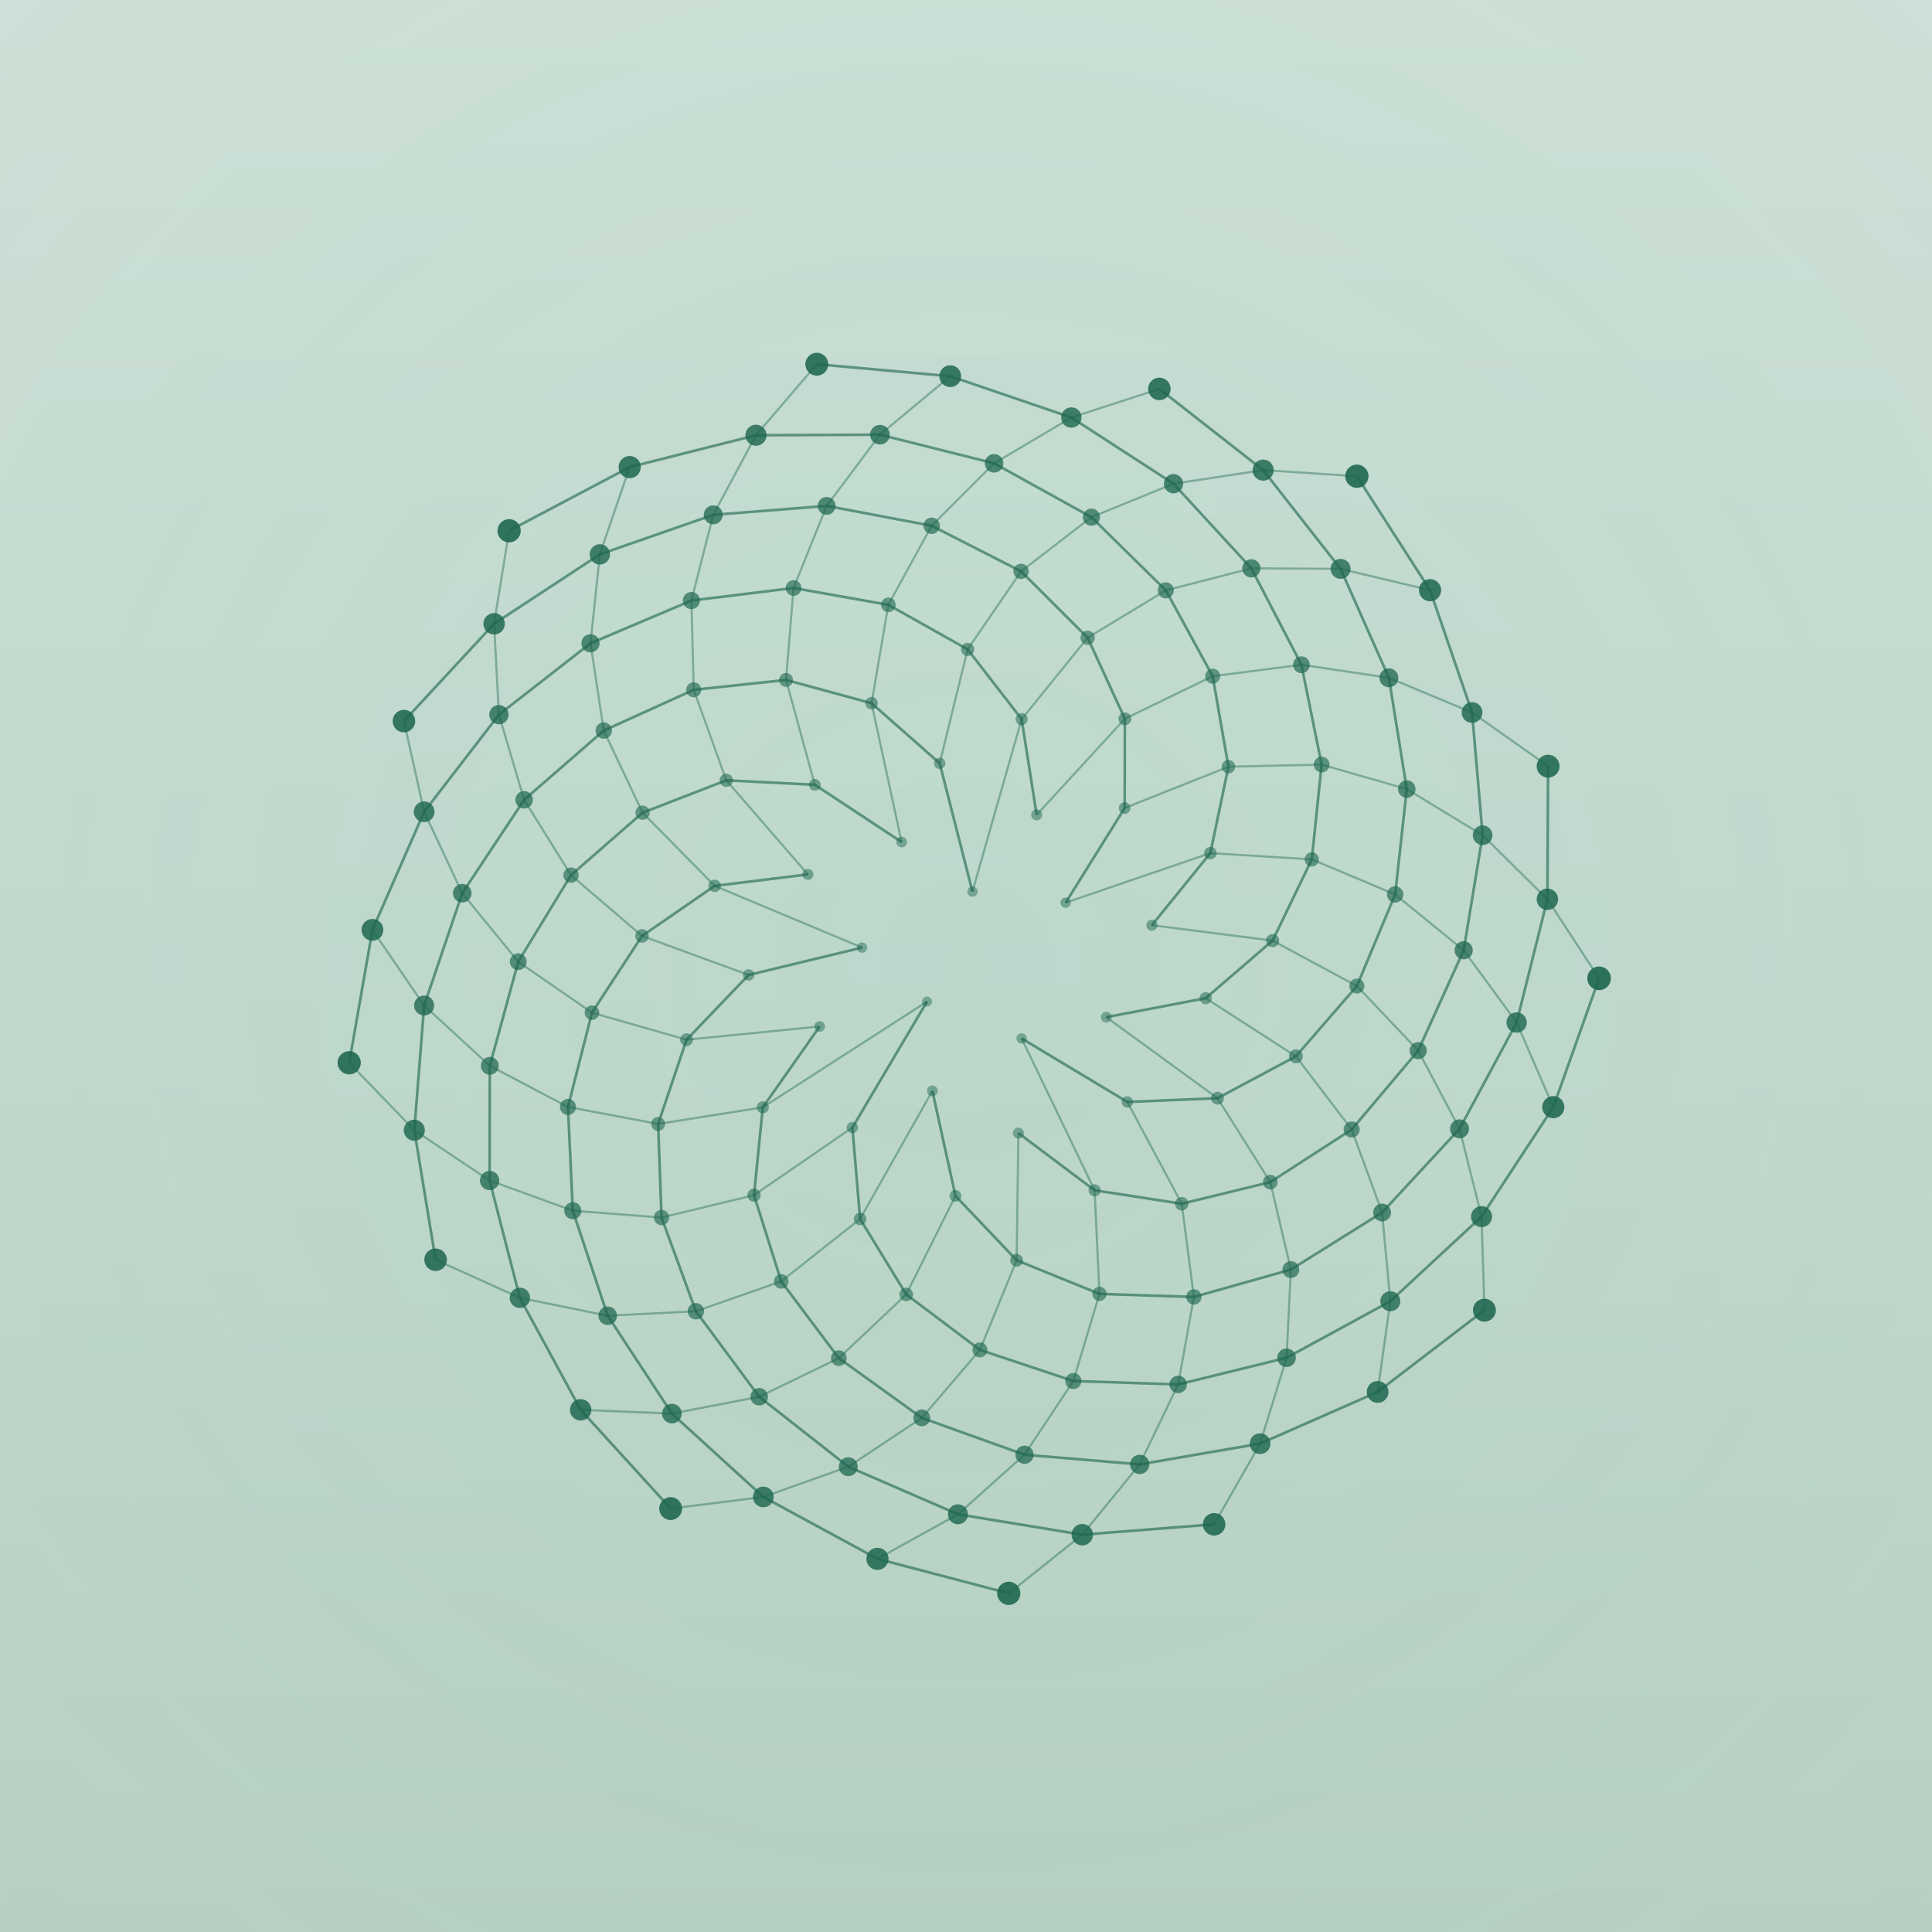
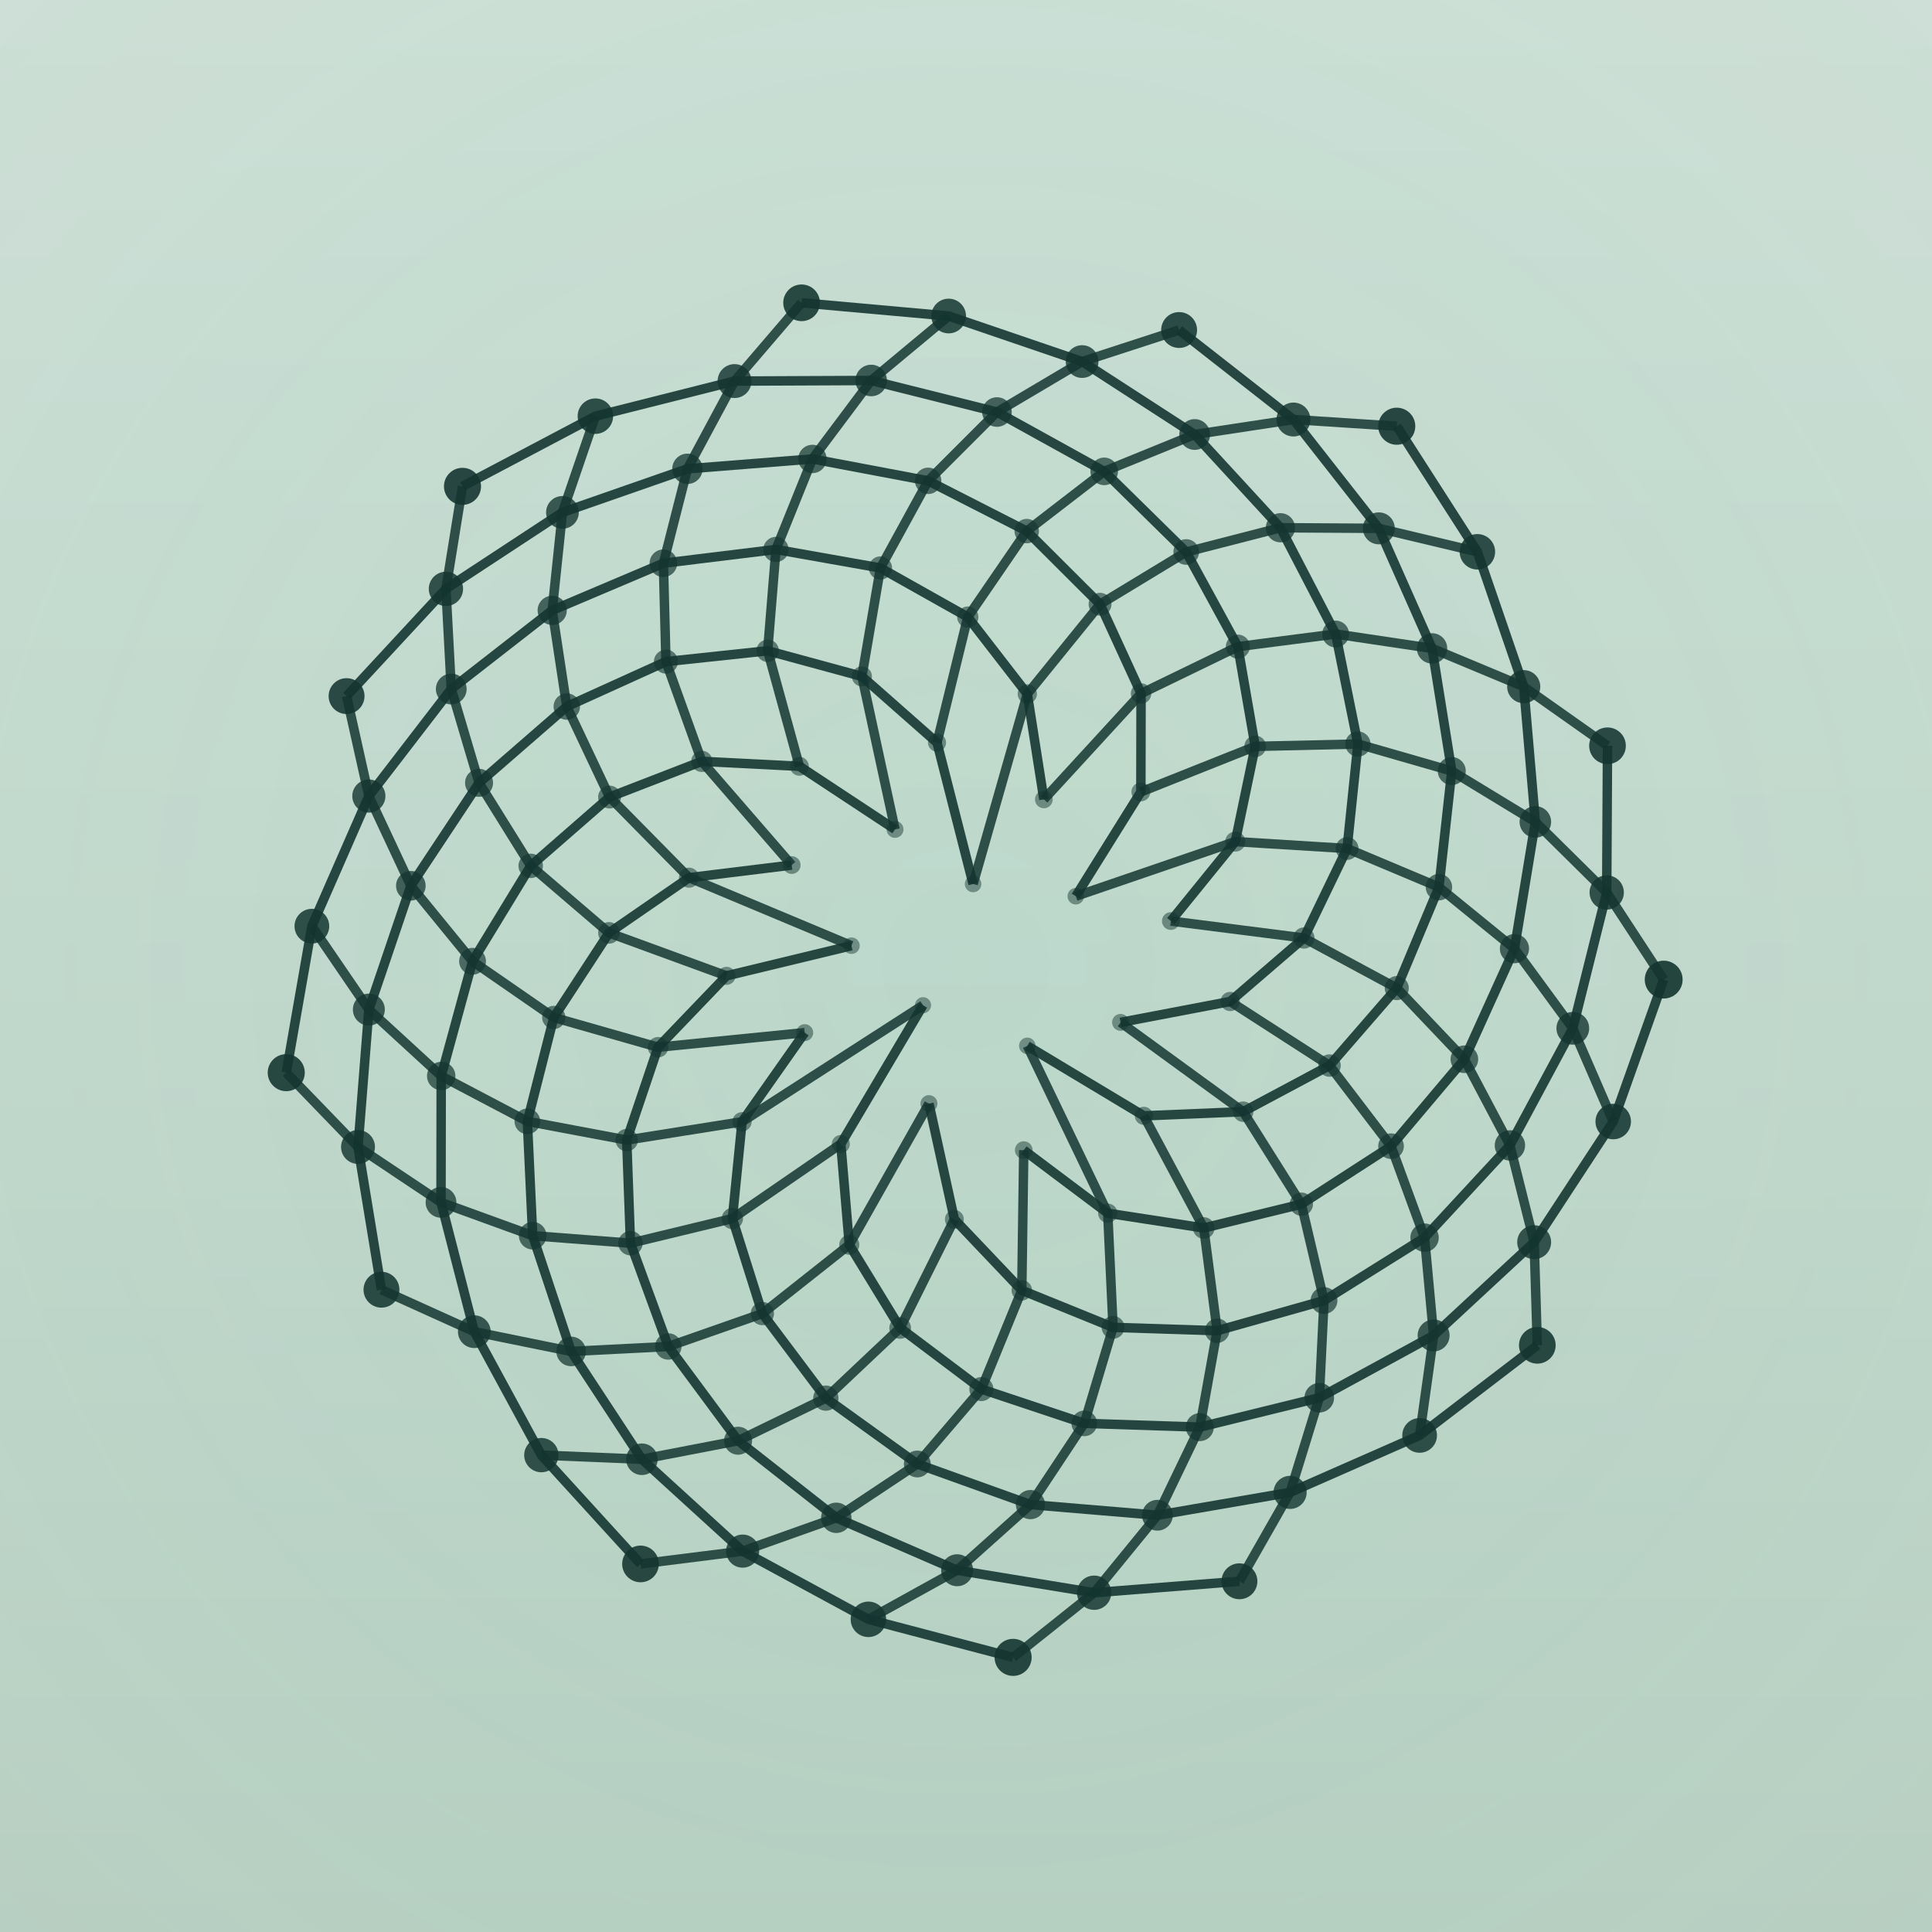
- <svg xmlns="http://www.w3.org/2000/svg" viewBox="260 650 1080 1080" width="100%" height="100%">
+ <svg xmlns="http://www.w3.org/2000/svg" viewBox="310 700 980 980" width="100%" height="100%">
  <defs>
    <linearGradient id="bg-twelve-plants" x1="0%" y1="0%" x2="0%" y2="100%">
      <stop offset="0%" stop-color="#cedfd6" />
      <stop offset="60%" stop-color="#c3d7cc" />
      <stop offset="100%" stop-color="#b8cfc2" />
    </linearGradient>
    <radialGradient id="halo-twelve-plants" cx="50%" cy="50%" r="75%">
      <stop offset="0%" stop-color="#34d399" stop-opacity="0.06" />
      <stop offset="55%" stop-color="#34d399" stop-opacity="0.03" />
      <stop offset="100%" stop-color="#34d399" stop-opacity="0.00" />
    </radialGradient>
  </defs>
-   <rect x="260" y="650" width="1080" height="1080" fill="url(#bg-twelve-plants)" />
-   <rect x="260" y="650" width="1080" height="1080" fill="url(#halo-twelve-plants)" />
+   <rect x="310" y="700" width="980" height="980" fill="url(#bg-twelve-plants)" />
+   <rect x="310" y="700" width="980" height="980" fill="url(#halo-twelve-plants)" />
  <g class="emblem-phyllotaxis" transform="translate(0, -210)">
-     <circle cx="778.2" cy="1419.9" r="2.8" fill="#1d664f" opacity="0.45" />
-     <circle cx="803.6" cy="1358.4" r="2.9" fill="#1d664f" opacity="0.46" />
-     <circle cx="831.1" cy="1440.5" r="2.9" fill="#1d664f" opacity="0.46" />
-     <circle cx="741.9" cy="1389.7" r="2.9" fill="#1d664f" opacity="0.46" />
-     <circle cx="855.7" cy="1364.6" r="2.9" fill="#1d664f" opacity="0.47" />
-     <circle cx="781.2" cy="1469.8" r="3.0" fill="#1d664f" opacity="0.47" />
-     <circle cx="764.0" cy="1330.7" r="3.0" fill="#1d664f" opacity="0.47" />
-     <circle cx="878.4" cy="1428.6" r="3.0" fill="#1d664f" opacity="0.47" />
-     <circle cx="718.2" cy="1433.8" r="3.0" fill="#1d664f" opacity="0.48" />
-     <circle cx="839.5" cy="1315.5" r="3.1" fill="#1d664f" opacity="0.48" />
-     <circle cx="829.3" cy="1493.4" r="3.1" fill="#1d664f" opacity="0.48" />
-     <circle cx="711.6" cy="1348.8" r="3.1" fill="#1d664f" opacity="0.49" />
-     <circle cx="903.9" cy="1377.2" r="3.1" fill="#1d664f" opacity="0.49" />
-     <circle cx="736.5" cy="1490.3" r="3.2" fill="#1d664f" opacity="0.49" />
-     <circle cx="785.3" cy="1286.7" r="3.2" fill="#1d664f" opacity="0.50" />
-     <circle cx="890.2" cy="1476.0" r="3.2" fill="#1d664f" opacity="0.50" />
-     <circle cx="678.5" cy="1405.0" r="3.2" fill="#1d664f" opacity="0.50" />
-     <circle cx="888.7" cy="1311.7" r="3.3" fill="#1d664f" opacity="0.51" />
-     <circle cx="794.1" cy="1528.5" r="3.3" fill="#1d664f" opacity="0.51" />
-     <circle cx="715.5" cy="1298.7" r="3.3" fill="#1d664f" opacity="0.51" />
-     <circle cx="934.0" cy="1418.0" r="3.4" fill="#1d664f" opacity="0.52" />
-     <circle cx="686.4" cy="1479.0" r="3.4" fill="#1d664f" opacity="0.52" />
-     <circle cx="831.1" cy="1262.0" r="3.4" fill="#1d664f" opacity="0.52" />
-     <circle cx="871.9" cy="1525.4" r="3.4" fill="#1d664f" opacity="0.52" />
-     <circle cx="659.5" cy="1355.2" r="3.5" fill="#1d664f" opacity="0.53" />
-     <circle cx="936.6" cy="1336.9" r="3.5" fill="#1d664f" opacity="0.53" />
-     <circle cx="740.8" cy="1541.4" r="3.5" fill="#1d664f" opacity="0.53" />
-     <circle cx="747.2" cy="1253.1" r="3.5" fill="#1d664f" opacity="0.54" />
-     <circle cx="940.6" cy="1473.9" r="3.6" fill="#1d664f" opacity="0.54" />
-     <circle cx="643.8" cy="1441.2" r="3.6" fill="#1d664f" opacity="0.54" />
-     <circle cx="888.8" cy="1261.8" r="3.6" fill="#1d664f" opacity="0.55" />
-     <circle cx="828.3" cy="1564.5" r="3.6" fill="#1d664f" opacity="0.55" />
-     <circle cx="666.0" cy="1296.2" r="3.7" fill="#1d664f" opacity="0.55" />
-     <circle cx="971.4" cy="1385.8" r="3.7" fill="#1d664f" opacity="0.56" />
-     <circle cx="681.5" cy="1528.1" r="3.7" fill="#1d664f" opacity="0.56" />
-     <circle cx="800.9" cy="1223.0" r="3.7" fill="#1d664f" opacity="0.56" />
-     <circle cx="920.6" cy="1532.9" r="3.8" fill="#1d664f" opacity="0.56" />
-     <circle cx="618.9" cy="1383.2" r="3.8" fill="#1d664f" opacity="0.57" />
-     <circle cx="946.7" cy="1288.6" r="3.8" fill="#1d664f" opacity="0.57" />
-     <circle cx="766.6" cy="1583.6" r="3.8" fill="#1d664f" opacity="0.57" />
-     <circle cx="699.4" cy="1240.1" r="3.9" fill="#1d664f" opacity="0.58" />
-     <circle cx="984.4" cy="1450.5" r="3.9" fill="#1d664f" opacity="0.58" />
-     <circle cx="627.9" cy="1488.3" r="3.9" fill="#1d664f" opacity="0.58" />
-     <circle cx="868.0" cy="1216.5" r="4.0" fill="#1d664f" opacity="0.59" />
-     <circle cx="874.6" cy="1583.3" r="4.0" fill="#1d664f" opacity="0.59" />
-     <circle cx="619.2" cy="1314.3" r="4.0" fill="#1d664f" opacity="0.59" />
-     <circle cx="993.3" cy="1340.4" r="4.0" fill="#1d664f" opacity="0.60" />
-     <circle cx="696.7" cy="1576.3" r="4.1" fill="#1d664f" opacity="0.60" />
-     <circle cx="756.6" cy="1198.1" r="4.1" fill="#1d664f" opacity="0.60" />
-     <circle cx="970.1" cy="1520.8" r="4.1" fill="#1d664f" opacity="0.61" />
-     <circle cx="590.9" cy="1426.1" r="4.1" fill="#1d664f" opacity="0.61" />
-     <circle cx="937.9" cy="1238.0" r="4.2" fill="#1d664f" opacity="0.61" />
-     <circle cx="807.8" cy="1614.6" r="4.2" fill="#1d664f" opacity="0.61" />
-     <circle cx="647.8" cy="1245.6" r="4.2" fill="#1d664f" opacity="0.62" />
-     <circle cx="1018.5" cy="1411.2" r="4.2" fill="#1d664f" opacity="0.62" />
-     <circle cx="629.8" cy="1540.6" r="4.3" fill="#1d664f" opacity="0.62" />
-     <circle cx="830.8" cy="1179.4" r="4.3" fill="#1d664f" opacity="0.63" />
-     <circle cx="927.4" cy="1585.0" r="4.3" fill="#1d664f" opacity="0.63" />
-     <circle cx="579.2" cy="1349.2" r="4.3" fill="#1d664f" opacity="0.63" />
-     <circle cx="998.8" cy="1287.4" r="4.4" fill="#1d664f" opacity="0.64" />
-     <circle cx="728.9" cy="1619.2" r="4.4" fill="#1d664f" opacity="0.64" />
-     <circle cx="703.6" cy="1188.7" r="4.4" fill="#1d664f" opacity="0.64" />
-     <circle cx="1015.6" cy="1491.4" r="4.5" fill="#1d664f" opacity="0.65" />
-     <circle cx="577.5" cy="1478.8" r="4.5" fill="#1d664f" opacity="0.65" />
-     <circle cx="911.7" cy="1190.0" r="4.5" fill="#1d664f" opacity="0.65" />
-     <circle cx="860.0" cy="1632.0" r="4.5" fill="#1d664f" opacity="0.65" />
-     <circle cx="597.5" cy="1268.4" r="4.6" fill="#1d664f" opacity="0.66" />
-     <circle cx="1039.9" cy="1360.0" r="4.6" fill="#1d664f" opacity="0.66" />
-     <circle cx="649.0" cy="1593.0" r="4.6" fill="#1d664f" opacity="0.66" />
-     <circle cx="780.8" cy="1153.9" r="4.6" fill="#1d664f" opacity="0.67" />
-     <circle cx="981.6" cy="1569.7" r="4.7" fill="#1d664f" opacity="0.67" />
-     <circle cx="549.7" cy="1397.6" r="4.7" fill="#1d664f" opacity="0.67" />
-     <circle cx="987.5" cy="1231.6" r="4.7" fill="#1d664f" opacity="0.68" />
-     <circle cx="775.3" cy="1652.6" r="4.7" fill="#1d664f" opacity="0.68" />
-     <circle cx="646.5" cy="1195.7" r="4.8" fill="#1d664f" opacity="0.68" />
-     <circle cx="1052.8" cy="1447.3" r="4.8" fill="#1d664f" opacity="0.69" />
-     <circle cx="580.2" cy="1536.8" r="4.8" fill="#1d664f" opacity="0.69" />
-     <circle cx="870.1" cy="1149.1" r="4.8" fill="#1d664f" opacity="0.69" />
-     <circle cx="918.6" cy="1633.9" r="4.9" fill="#1d664f" opacity="0.70" />
-     <circle cx="553.0" cy="1307.1" r="4.9" fill="#1d664f" opacity="0.70" />
-     <circle cx="1046.4" cy="1301.1" r="4.9" fill="#1d664f" opacity="0.70" />
-     <circle cx="684.4" cy="1640.8" r="4.9" fill="#1d664f" opacity="0.70" />
-     <circle cx="722.1" cy="1142.8" r="5.0" fill="#1d664f" opacity="0.71" />
-     <circle cx="1032.6" cy="1537.8" r="5.0" fill="#1d664f" opacity="0.71" />
-     <circle cx="533.8" cy="1455.8" r="5.0" fill="#1d664f" opacity="0.71" />
-     <circle cx="959.5" cy="1177.7" r="5.1" fill="#1d664f" opacity="0.72" />
-     <circle cx="832.7" cy="1673.2" r="5.1" fill="#1d664f" opacity="0.72" />
-     <circle cx="590.1" cy="1219.6" r="5.1" fill="#1d664f" opacity="0.72" />
-     <circle cx="1078.2" cy="1391.2" r="5.1" fill="#1d664f" opacity="0.73" />
-     <circle cx="599.7" cy="1595.5" r="5.2" fill="#1d664f" opacity="0.73" />
-     <circle cx="815.7" cy="1119.0" r="5.2" fill="#1d664f" opacity="0.73" />
-     <circle cx="979.2" cy="1619.0" r="5.2" fill="#1d664f" opacity="0.74" />
-     <circle cx="518.4" cy="1359.3" r="5.2" fill="#1d664f" opacity="0.74" />
-     <circle cx="1036.4" cy="1238.9" r="5.3" fill="#1d664f" opacity="0.74" />
-     <circle cx="734.2" cy="1679.9" r="5.3" fill="#1d664f" opacity="0.74" />
-     <circle cx="658.7" cy="1147.8" r="5.3" fill="#1d664f" opacity="0.75" />
-     <circle cx="1075.9" cy="1491.0" r="5.3" fill="#1d664f" opacity="0.75" />
-     <circle cx="533.7" cy="1519.9" r="5.4" fill="#1d664f" opacity="0.75" />
-     <circle cx="916.0" cy="1130.4" r="5.4" fill="#1d664f" opacity="0.76" />
-     <circle cx="897.1" cy="1678.6" r="5.4" fill="#1d664f" opacity="0.76" />
-     <circle cx="538.9" cy="1259.5" r="5.4" fill="#1d664f" opacity="0.76" />
-     <circle cx="1088.8" cy="1326.9" r="5.5" fill="#1d664f" opacity="0.77" />
-     <circle cx="635.6" cy="1650.2" r="5.5" fill="#1d664f" opacity="0.77" />
-     <circle cx="751.9" cy="1103.0" r="5.5" fill="#1d664f" opacity="0.77" />
-     <circle cx="1037.2" cy="1587.4" r="5.6" fill="#1d664f" opacity="0.78" />
-     <circle cx="497.1" cy="1422.1" r="5.6" fill="#1d664f" opacity="0.78" />
-     <circle cx="1009.4" cy="1178.0" r="5.6" fill="#1d664f" opacity="0.78" />
-     <circle cx="795.5" cy="1706.5" r="5.6" fill="#1d664f" opacity="0.79" />
-     <circle cx="595.3" cy="1169.9" r="5.7" fill="#1d664f" opacity="0.79" />
-     <circle cx="1107.8" cy="1431.6" r="5.7" fill="#1d664f" opacity="0.79" />
-     <circle cx="550.6" cy="1585.5" r="5.7" fill="#1d664f" opacity="0.79" />
-     <circle cx="858.9" cy="1093.4" r="5.7" fill="#1d664f" opacity="0.80" />
-     <circle cx="964.4" cy="1667.0" r="5.8" fill="#1d664f" opacity="0.80" />
-     <circle cx="497.1" cy="1313.8" r="5.8" fill="#1d664f" opacity="0.80" />
-     <circle cx="1082.9" cy="1258.3" r="5.8" fill="#1d664f" opacity="0.81" />
-     <circle cx="686.7" cy="1696.8" r="5.8" fill="#1d664f" opacity="0.81" />
-     <circle cx="682.6" cy="1103.3" r="5.9" fill="#1d664f" opacity="0.81" />
-     <circle cx="1088.2" cy="1540.1" r="5.9" fill="#1d664f" opacity="0.82" />
-     <circle cx="491.6" cy="1491.8" r="5.9" fill="#1d664f" opacity="0.82" />
-     <circle cx="966.1" cy="1122.8" r="5.9" fill="#1d664f" opacity="0.82" />
-     <circle cx="865.0" cy="1717.9" r="6.0" fill="#1d664f" opacity="0.83" />
-     <circle cx="536.2" cy="1208.7" r="6.0" fill="#1d664f" opacity="0.83" />
-     <circle cx="1125.0" cy="1362.7" r="6.0" fill="#1d664f" opacity="0.83" />
-     <circle cx="584.6" cy="1648.1" r="6.0" fill="#1d664f" opacity="0.83" />
-     <circle cx="791.2" cy="1070.3" r="6.1" fill="#1d664f" opacity="0.84" />
-     <circle cx="1030.1" cy="1638.1" r="6.1" fill="#1d664f" opacity="0.84" />
-     <circle cx="468.2" cy="1379.8" r="6.1" fill="#1d664f" opacity="0.84" />
-     <circle cx="1059.4" cy="1189.9" r="6.2" fill="#1d664f" opacity="0.85" />
-     <circle cx="750.5" cy="1731.4" r="6.2" fill="#1d664f" opacity="0.85" />
-     <circle cx="612.0" cy="1121.1" r="6.2" fill="#1d664f" opacity="0.85" />
-     <circle cx="1128.3" cy="1478.9" r="6.2" fill="#1d664f" opacity="0.86" />
-     <circle cx="503.5" cy="1564.2" r="6.3" fill="#1d664f" opacity="0.86" />
-     <circle cx="908.1" cy="1077.4" r="6.3" fill="#1d664f" opacity="0.86" />
-     <circle cx="938.7" cy="1712.1" r="6.3" fill="#1d664f" opacity="0.87" />
-     <circle cx="485.8" cy="1263.1" r="6.3" fill="#1d664f" opacity="0.87" />
-     <circle cx="1125.4" cy="1288.3" r="6.4" fill="#1d664f" opacity="0.87" />
-     <circle cx="634.9" cy="1703.3" r="6.4" fill="#1d664f" opacity="0.88" />
-     <circle cx="716.6" cy="1063.6" r="6.4" fill="#1d664f" opacity="0.88" />
-     <circle cx="1089.8" cy="1592.4" r="6.4" fill="#1d664f" opacity="0.88" />
-     <circle cx="455.2" cy="1454.1" r="6.5" fill="#1d664f" opacity="0.88" />
-     <circle cx="1018.5" cy="1126.2" r="6.5" fill="#1d664f" opacity="0.89" />
-     <circle cx="823.9" cy="1750.7" r="6.5" fill="#1d664f" opacity="0.89" />
-     <circle cx="544.6" cy="1156.7" r="6.5" fill="#1d664f" opacity="0.89" />
-     <circle cx="1153.9" cy="1406.9" r="6.6" fill="#1d664f" opacity="0.90" />
-     <polyline points="778.2,1419.9 736.5,1490.3 740.8,1541.4 766.6,1583.6 807.8,1614.6 860.0,1632.0 918.6,1633.9 979.2,1619.0 1037.2,1587.4 1088.2,1540.1 1128.3,1478.9 1153.9,1406.9" stroke="#1d664f" stroke-width="1.5" fill="none" opacity="0.62" />
-     <polyline points="803.6,1358.4 785.3,1286.7 747.2,1253.1 699.4,1240.1 647.8,1245.6 597.5,1268.4 553.0,1307.1 518.4,1359.3 497.1,1422.1 491.6,1491.8 503.5,1564.2" stroke="#1d664f" stroke-width="1.5" fill="none" opacity="0.62" />
-     <polyline points="831.1,1440.5 890.2,1476.0 940.6,1473.9 984.4,1450.5 1018.5,1411.2 1039.9,1360.0 1046.4,1301.1 1036.4,1238.9 1009.4,1178.0 966.1,1122.8 908.1,1077.4" stroke="#1d664f" stroke-width="1.5" fill="none" opacity="0.62" />
-     <polyline points="741.9,1389.7 678.5,1405.0 643.8,1441.2 627.9,1488.3 629.8,1540.6 649.0,1593.0 684.4,1640.8 734.2,1679.9 795.5,1706.5 865.0,1717.9 938.7,1712.1" stroke="#1d664f" stroke-width="1.5" fill="none" opacity="0.62" />
-     <polyline points="855.7,1364.6 888.7,1311.7 888.8,1261.8 868.0,1216.5 830.8,1179.4 780.8,1153.9 722.1,1142.8 658.7,1147.8 595.3,1169.9 536.2,1208.7 485.8,1263.1" stroke="#1d664f" stroke-width="1.5" fill="none" opacity="0.62" />
-     <polyline points="781.2,1469.8 794.1,1528.5 828.3,1564.5 874.6,1583.3 927.4,1585.0 981.6,1569.7 1032.6,1537.8 1075.9,1491.0 1107.8,1431.6 1125.0,1362.7 1125.4,1288.3" stroke="#1d664f" stroke-width="1.5" fill="none" opacity="0.62" />
-     <polyline points="764.0,1330.7 715.5,1298.7 666.0,1296.2 619.2,1314.3 579.2,1349.2 549.7,1397.6 533.8,1455.8 533.7,1519.9 550.6,1585.5 584.6,1648.1 634.9,1703.3" stroke="#1d664f" stroke-width="1.5" fill="none" opacity="0.62" />
-     <polyline points="878.4,1428.6 934.0,1418.0 971.4,1385.8 993.3,1340.4 998.8,1287.4 987.5,1231.6 959.5,1177.7 916.0,1130.4 858.9,1093.4 791.2,1070.3 716.6,1063.6" stroke="#1d664f" stroke-width="1.5" fill="none" opacity="0.62" />
-     <polyline points="718.2,1433.8 686.4,1479.0 681.5,1528.1 696.7,1576.3 728.9,1619.2 775.3,1652.6 832.7,1673.2 897.1,1678.6 964.4,1667.0 1030.1,1638.1 1089.8,1592.4" stroke="#1d664f" stroke-width="1.5" fill="none" opacity="0.62" />
-     <polyline points="839.5,1315.5 831.1,1262.0 800.9,1223.0 756.6,1198.1 703.6,1188.7 646.5,1195.7 590.1,1219.6 538.9,1259.5 497.1,1313.8 468.2,1379.8 455.2,1454.1" stroke="#1d664f" stroke-width="1.5" fill="none" opacity="0.62" />
-     <polyline points="829.3,1493.4 871.9,1525.4 920.6,1532.9 970.1,1520.8 1015.6,1491.4 1052.8,1447.3 1078.2,1391.2 1088.8,1326.9 1082.9,1258.3 1059.4,1189.9 1018.5,1126.2" stroke="#1d664f" stroke-width="1.5" fill="none" opacity="0.62" />
-     <polyline points="711.6,1348.8 659.5,1355.2 618.9,1383.2 590.9,1426.1 577.5,1478.8 580.2,1536.8 599.7,1595.5 635.6,1650.2 686.7,1696.8 750.5,1731.4 823.9,1750.7" stroke="#1d664f" stroke-width="1.5" fill="none" opacity="0.62" />
-     <polyline points="903.9,1377.2 936.6,1336.9 946.7,1288.6 937.9,1238.0 911.7,1190.0 870.1,1149.1 815.7,1119.0 751.9,1103.0 682.6,1103.3 612.0,1121.1 544.6,1156.7" stroke="#1d664f" stroke-width="1.5" fill="none" opacity="0.62" />
-     <polyline points="778.2,1419.9 686.4,1479.0 627.9,1488.3 577.5,1478.8 533.8,1455.8 497.1,1422.1 468.2,1379.8" stroke="#1d664f" stroke-width="1.2" fill="none" opacity="0.42" />
-     <polyline points="803.6,1358.4 831.1,1262.0 868.0,1216.5 911.7,1190.0 959.5,1177.7 1009.4,1178.0 1059.4,1189.9" stroke="#1d664f" stroke-width="1.2" fill="none" opacity="0.42" />
-     <polyline points="831.1,1440.5 871.9,1525.4 874.6,1583.3 860.0,1632.0 832.7,1673.2 795.5,1706.5 750.5,1731.4" stroke="#1d664f" stroke-width="1.2" fill="none" opacity="0.42" />
-     <polyline points="741.9,1389.7 659.5,1355.2 619.2,1314.3 597.5,1268.4 590.1,1219.6 595.3,1169.9 612.0,1121.1" stroke="#1d664f" stroke-width="1.2" fill="none" opacity="0.42" />
-     <polyline points="855.7,1364.6 936.6,1336.9 993.3,1340.4 1039.9,1360.0 1078.2,1391.2 1107.8,1431.6 1128.3,1478.9" stroke="#1d664f" stroke-width="1.2" fill="none" opacity="0.42" />
-     <polyline points="781.2,1469.8 740.8,1541.4 696.7,1576.3 649.0,1593.0 599.7,1595.5 550.6,1585.5 503.5,1564.2" stroke="#1d664f" stroke-width="1.2" fill="none" opacity="0.42" />
-     <polyline points="764.0,1330.7 747.2,1253.1 756.6,1198.1 780.8,1153.9 815.7,1119.0 858.9,1093.4 908.1,1077.4" stroke="#1d664f" stroke-width="1.2" fill="none" opacity="0.42" />
-     <polyline points="878.4,1428.6 940.6,1473.9 970.1,1520.8 981.6,1569.7 979.2,1619.0 964.4,1667.0 938.7,1712.1" stroke="#1d664f" stroke-width="1.2" fill="none" opacity="0.42" />
-     <polyline points="718.2,1433.8 643.8,1441.2 590.9,1426.1 549.7,1397.6 518.4,1359.3 497.1,1313.8 485.8,1263.1" stroke="#1d664f" stroke-width="1.2" fill="none" opacity="0.42" />
-     <polyline points="839.5,1315.5 888.8,1261.8 937.9,1238.0 987.5,1231.6 1036.4,1238.9 1082.9,1258.3 1125.4,1288.3" stroke="#1d664f" stroke-width="1.2" fill="none" opacity="0.42" />
-     <polyline points="829.3,1493.4 828.3,1564.5 807.8,1614.6 775.3,1652.6 734.2,1679.9 686.7,1696.8 634.9,1703.3" stroke="#1d664f" stroke-width="1.2" fill="none" opacity="0.42" />
-     <polyline points="711.6,1348.8 666.0,1296.2 647.8,1245.6 646.5,1195.7 658.7,1147.8 682.6,1103.3 716.6,1063.6" stroke="#1d664f" stroke-width="1.2" fill="none" opacity="0.42" />
-     <polyline points="903.9,1377.2 971.4,1385.8 1018.5,1411.2 1052.8,1447.3 1075.9,1491.0 1088.2,1540.1 1089.8,1592.4" stroke="#1d664f" stroke-width="1.2" fill="none" opacity="0.42" />
-     <polyline points="736.5,1490.3 681.5,1528.1 629.8,1540.6 580.2,1536.8 533.7,1519.9 491.6,1491.8 455.2,1454.1" stroke="#1d664f" stroke-width="1.2" fill="none" opacity="0.42" />
-     <polyline points="785.3,1286.7 800.9,1223.0 830.8,1179.4 870.1,1149.1 916.0,1130.4 966.1,1122.8 1018.5,1126.2" stroke="#1d664f" stroke-width="1.2" fill="none" opacity="0.42" />
-     <polyline points="890.2,1476.0 920.6,1532.9 927.4,1585.0 918.6,1633.9 897.1,1678.6 865.0,1717.9 823.9,1750.7" stroke="#1d664f" stroke-width="1.2" fill="none" opacity="0.42" />
-     <polyline points="678.5,1405.0 618.9,1383.2 579.2,1349.2 553.0,1307.1 538.9,1259.5 536.2,1208.7 544.6,1156.7" stroke="#1d664f" stroke-width="1.2" fill="none" opacity="0.42" />
-     <polyline points="888.7,1311.7 946.7,1288.6 998.8,1287.4 1046.4,1301.1 1088.8,1326.9 1125.0,1362.7 1153.9,1406.9" stroke="#1d664f" stroke-width="1.2" fill="none" opacity="0.42" />
-     <polyline points="794.1,1528.5 766.6,1583.6 728.9,1619.2 684.4,1640.8 635.6,1650.2 584.6,1648.1" stroke="#1d664f" stroke-width="1.2" fill="none" opacity="0.42" />
-     <polyline points="715.5,1298.7 699.4,1240.1 703.6,1188.7 722.1,1142.8 751.9,1103.0 791.2,1070.3" stroke="#1d664f" stroke-width="1.2" fill="none" opacity="0.42" />
-     <polyline points="934.0,1418.0 984.4,1450.5 1015.6,1491.4 1032.6,1537.8 1037.2,1587.4 1030.1,1638.1" stroke="#1d664f" stroke-width="1.2" fill="none" opacity="0.42" />
+     <circle cx="778.2" cy="1419.9" r="4.1" fill="#13342f" opacity="0.45" />
+     <circle cx="803.6" cy="1358.4" r="4.2" fill="#13342f" opacity="0.46" />
+     <circle cx="831.1" cy="1440.5" r="4.2" fill="#13342f" opacity="0.46" />
+     <circle cx="741.9" cy="1389.7" r="4.2" fill="#13342f" opacity="0.46" />
+     <circle cx="855.7" cy="1364.6" r="4.2" fill="#13342f" opacity="0.47" />
+     <circle cx="781.2" cy="1469.8" r="4.3" fill="#13342f" opacity="0.47" />
+     <circle cx="764.0" cy="1330.7" r="4.3" fill="#13342f" opacity="0.47" />
+     <circle cx="878.4" cy="1428.6" r="4.3" fill="#13342f" opacity="0.47" />
+     <circle cx="718.2" cy="1433.8" r="4.3" fill="#13342f" opacity="0.48" />
+     <circle cx="839.5" cy="1315.5" r="4.5" fill="#13342f" opacity="0.48" />
+     <circle cx="829.3" cy="1493.4" r="4.5" fill="#13342f" opacity="0.48" />
+     <circle cx="711.6" cy="1348.8" r="4.5" fill="#13342f" opacity="0.49" />
+     <circle cx="903.9" cy="1377.2" r="4.5" fill="#13342f" opacity="0.49" />
+     <circle cx="736.5" cy="1490.3" r="4.6" fill="#13342f" opacity="0.49" />
+     <circle cx="785.3" cy="1286.7" r="4.6" fill="#13342f" opacity="0.50" />
+     <circle cx="890.2" cy="1476.0" r="4.6" fill="#13342f" opacity="0.50" />
+     <circle cx="678.5" cy="1405.0" r="4.6" fill="#13342f" opacity="0.50" />
+     <circle cx="888.7" cy="1311.7" r="4.8" fill="#13342f" opacity="0.51" />
+     <circle cx="794.1" cy="1528.5" r="4.8" fill="#13342f" opacity="0.51" />
+     <circle cx="715.5" cy="1298.7" r="4.8" fill="#13342f" opacity="0.51" />
+     <circle cx="934.0" cy="1418.0" r="4.9" fill="#13342f" opacity="0.52" />
+     <circle cx="686.4" cy="1479.0" r="4.9" fill="#13342f" opacity="0.52" />
+     <circle cx="831.1" cy="1262.0" r="4.9" fill="#13342f" opacity="0.52" />
+     <circle cx="871.9" cy="1525.4" r="4.9" fill="#13342f" opacity="0.52" />
+     <circle cx="659.5" cy="1355.2" r="5.1" fill="#13342f" opacity="0.53" />
+     <circle cx="936.6" cy="1336.9" r="5.1" fill="#13342f" opacity="0.53" />
+     <circle cx="740.8" cy="1541.4" r="5.1" fill="#13342f" opacity="0.53" />
+     <circle cx="747.2" cy="1253.1" r="5.1" fill="#13342f" opacity="0.54" />
+     <circle cx="940.6" cy="1473.9" r="5.2" fill="#13342f" opacity="0.54" />
+     <circle cx="643.8" cy="1441.2" r="5.2" fill="#13342f" opacity="0.54" />
+     <circle cx="888.8" cy="1261.8" r="5.2" fill="#13342f" opacity="0.55" />
+     <circle cx="828.3" cy="1564.5" r="5.2" fill="#13342f" opacity="0.55" />
+     <circle cx="666.0" cy="1296.2" r="5.4" fill="#13342f" opacity="0.55" />
+     <circle cx="971.4" cy="1385.8" r="5.4" fill="#13342f" opacity="0.56" />
+     <circle cx="681.5" cy="1528.1" r="5.4" fill="#13342f" opacity="0.56" />
+     <circle cx="800.9" cy="1223.0" r="5.4" fill="#13342f" opacity="0.56" />
+     <circle cx="920.6" cy="1532.9" r="5.5" fill="#13342f" opacity="0.56" />
+     <circle cx="618.9" cy="1383.2" r="5.5" fill="#13342f" opacity="0.57" />
+     <circle cx="946.7" cy="1288.6" r="5.5" fill="#13342f" opacity="0.57" />
+     <circle cx="766.6" cy="1583.6" r="5.5" fill="#13342f" opacity="0.57" />
+     <circle cx="699.4" cy="1240.1" r="5.7" fill="#13342f" opacity="0.58" />
+     <circle cx="984.4" cy="1450.5" r="5.7" fill="#13342f" opacity="0.58" />
+     <circle cx="627.9" cy="1488.3" r="5.7" fill="#13342f" opacity="0.58" />
+     <circle cx="868.0" cy="1216.5" r="5.8" fill="#13342f" opacity="0.59" />
+     <circle cx="874.6" cy="1583.3" r="5.8" fill="#13342f" opacity="0.59" />
+     <circle cx="619.2" cy="1314.3" r="5.8" fill="#13342f" opacity="0.59" />
+     <circle cx="993.3" cy="1340.4" r="5.8" fill="#13342f" opacity="0.60" />
+     <circle cx="696.7" cy="1576.3" r="5.9" fill="#13342f" opacity="0.60" />
+     <circle cx="756.6" cy="1198.1" r="5.9" fill="#13342f" opacity="0.60" />
+     <circle cx="970.1" cy="1520.8" r="5.9" fill="#13342f" opacity="0.61" />
+     <circle cx="590.9" cy="1426.1" r="5.9" fill="#13342f" opacity="0.61" />
+     <circle cx="937.9" cy="1238.0" r="6.1" fill="#13342f" opacity="0.61" />
+     <circle cx="807.8" cy="1614.6" r="6.1" fill="#13342f" opacity="0.61" />
+     <circle cx="647.8" cy="1245.6" r="6.1" fill="#13342f" opacity="0.62" />
+     <circle cx="1018.5" cy="1411.2" r="6.1" fill="#13342f" opacity="0.62" />
+     <circle cx="629.8" cy="1540.6" r="6.2" fill="#13342f" opacity="0.62" />
+     <circle cx="830.8" cy="1179.4" r="6.2" fill="#13342f" opacity="0.63" />
+     <circle cx="927.4" cy="1585.0" r="6.2" fill="#13342f" opacity="0.63" />
+     <circle cx="579.2" cy="1349.2" r="6.2" fill="#13342f" opacity="0.63" />
+     <circle cx="998.8" cy="1287.4" r="6.4" fill="#13342f" opacity="0.64" />
+     <circle cx="728.9" cy="1619.2" r="6.4" fill="#13342f" opacity="0.64" />
+     <circle cx="703.6" cy="1188.7" r="6.4" fill="#13342f" opacity="0.64" />
+     <circle cx="1015.6" cy="1491.4" r="6.5" fill="#13342f" opacity="0.65" />
+     <circle cx="577.5" cy="1478.8" r="6.5" fill="#13342f" opacity="0.65" />
+     <circle cx="911.7" cy="1190.0" r="6.5" fill="#13342f" opacity="0.65" />
+     <circle cx="860.0" cy="1632.0" r="6.5" fill="#13342f" opacity="0.65" />
+     <circle cx="597.5" cy="1268.4" r="6.7" fill="#13342f" opacity="0.66" />
+     <circle cx="1039.9" cy="1360.0" r="6.7" fill="#13342f" opacity="0.66" />
+     <circle cx="649.0" cy="1593.0" r="6.7" fill="#13342f" opacity="0.66" />
+     <circle cx="780.8" cy="1153.9" r="6.7" fill="#13342f" opacity="0.67" />
+     <circle cx="981.6" cy="1569.7" r="6.8" fill="#13342f" opacity="0.67" />
+     <circle cx="549.7" cy="1397.6" r="6.8" fill="#13342f" opacity="0.67" />
+     <circle cx="987.5" cy="1231.6" r="6.8" fill="#13342f" opacity="0.68" />
+     <circle cx="775.3" cy="1652.6" r="6.8" fill="#13342f" opacity="0.68" />
+     <circle cx="646.5" cy="1195.7" r="7.0" fill="#13342f" opacity="0.68" />
+     <circle cx="1052.8" cy="1447.3" r="7.0" fill="#13342f" opacity="0.69" />
+     <circle cx="580.2" cy="1536.8" r="7.0" fill="#13342f" opacity="0.69" />
+     <circle cx="870.1" cy="1149.1" r="7.0" fill="#13342f" opacity="0.69" />
+     <circle cx="918.6" cy="1633.9" r="7.1" fill="#13342f" opacity="0.70" />
+     <circle cx="553.0" cy="1307.1" r="7.1" fill="#13342f" opacity="0.70" />
+     <circle cx="1046.4" cy="1301.1" r="7.1" fill="#13342f" opacity="0.70" />
+     <circle cx="684.4" cy="1640.8" r="7.1" fill="#13342f" opacity="0.70" />
+     <circle cx="722.1" cy="1142.8" r="7.2" fill="#13342f" opacity="0.71" />
+     <circle cx="1032.6" cy="1537.8" r="7.2" fill="#13342f" opacity="0.71" />
+     <circle cx="533.8" cy="1455.8" r="7.2" fill="#13342f" opacity="0.71" />
+     <circle cx="959.5" cy="1177.7" r="7.4" fill="#13342f" opacity="0.72" />
+     <circle cx="832.7" cy="1673.2" r="7.4" fill="#13342f" opacity="0.72" />
+     <circle cx="590.1" cy="1219.6" r="7.4" fill="#13342f" opacity="0.72" />
+     <circle cx="1078.2" cy="1391.2" r="7.4" fill="#13342f" opacity="0.73" />
+     <circle cx="599.7" cy="1595.5" r="7.5" fill="#13342f" opacity="0.73" />
+     <circle cx="815.7" cy="1119.0" r="7.5" fill="#13342f" opacity="0.73" />
+     <circle cx="979.2" cy="1619.0" r="7.5" fill="#13342f" opacity="0.74" />
+     <circle cx="518.4" cy="1359.3" r="7.5" fill="#13342f" opacity="0.74" />
+     <circle cx="1036.4" cy="1238.9" r="7.7" fill="#13342f" opacity="0.74" />
+     <circle cx="734.2" cy="1679.9" r="7.7" fill="#13342f" opacity="0.74" />
+     <circle cx="658.7" cy="1147.8" r="7.7" fill="#13342f" opacity="0.75" />
+     <circle cx="1075.9" cy="1491.0" r="7.7" fill="#13342f" opacity="0.75" />
+     <circle cx="533.7" cy="1519.9" r="7.8" fill="#13342f" opacity="0.75" />
+     <circle cx="916.0" cy="1130.4" r="7.8" fill="#13342f" opacity="0.76" />
+     <circle cx="897.1" cy="1678.6" r="7.8" fill="#13342f" opacity="0.76" />
+     <circle cx="538.9" cy="1259.5" r="7.8" fill="#13342f" opacity="0.76" />
+     <circle cx="1088.8" cy="1326.9" r="8.0" fill="#13342f" opacity="0.77" />
+     <circle cx="635.6" cy="1650.2" r="8.0" fill="#13342f" opacity="0.77" />
+     <circle cx="751.9" cy="1103.0" r="8.0" fill="#13342f" opacity="0.77" />
+     <circle cx="1037.2" cy="1587.4" r="8.1" fill="#13342f" opacity="0.78" />
+     <circle cx="497.1" cy="1422.1" r="8.1" fill="#13342f" opacity="0.78" />
+     <circle cx="1009.4" cy="1178.0" r="8.1" fill="#13342f" opacity="0.78" />
+     <circle cx="795.5" cy="1706.5" r="8.1" fill="#13342f" opacity="0.79" />
+     <circle cx="595.3" cy="1169.9" r="8.3" fill="#13342f" opacity="0.79" />
+     <circle cx="1107.8" cy="1431.6" r="8.3" fill="#13342f" opacity="0.79" />
+     <circle cx="550.6" cy="1585.5" r="8.3" fill="#13342f" opacity="0.79" />
+     <circle cx="858.9" cy="1093.4" r="8.3" fill="#13342f" opacity="0.80" />
+     <circle cx="964.4" cy="1667.0" r="8.4" fill="#13342f" opacity="0.80" />
+     <circle cx="497.1" cy="1313.8" r="8.4" fill="#13342f" opacity="0.80" />
+     <circle cx="1082.9" cy="1258.3" r="8.4" fill="#13342f" opacity="0.81" />
+     <circle cx="686.7" cy="1696.8" r="8.4" fill="#13342f" opacity="0.81" />
+     <circle cx="682.6" cy="1103.3" r="8.6" fill="#13342f" opacity="0.81" />
+     <circle cx="1088.2" cy="1540.1" r="8.6" fill="#13342f" opacity="0.82" />
+     <circle cx="491.6" cy="1491.8" r="8.6" fill="#13342f" opacity="0.82" />
+     <circle cx="966.1" cy="1122.8" r="8.6" fill="#13342f" opacity="0.82" />
+     <circle cx="865.0" cy="1717.9" r="8.7" fill="#13342f" opacity="0.83" />
+     <circle cx="536.2" cy="1208.7" r="8.7" fill="#13342f" opacity="0.83" />
+     <circle cx="1125.0" cy="1362.7" r="8.7" fill="#13342f" opacity="0.83" />
+     <circle cx="584.6" cy="1648.1" r="8.7" fill="#13342f" opacity="0.83" />
+     <circle cx="791.2" cy="1070.3" r="8.8" fill="#13342f" opacity="0.84" />
+     <circle cx="1030.1" cy="1638.1" r="8.8" fill="#13342f" opacity="0.84" />
+     <circle cx="468.2" cy="1379.8" r="8.8" fill="#13342f" opacity="0.84" />
+     <circle cx="1059.4" cy="1189.9" r="9.0" fill="#13342f" opacity="0.85" />
+     <circle cx="750.5" cy="1731.4" r="9.0" fill="#13342f" opacity="0.85" />
+     <circle cx="612.0" cy="1121.1" r="9.0" fill="#13342f" opacity="0.85" />
+     <circle cx="1128.3" cy="1478.9" r="9.0" fill="#13342f" opacity="0.86" />
+     <circle cx="503.5" cy="1564.2" r="9.1" fill="#13342f" opacity="0.86" />
+     <circle cx="908.1" cy="1077.4" r="9.1" fill="#13342f" opacity="0.86" />
+     <circle cx="938.7" cy="1712.1" r="9.1" fill="#13342f" opacity="0.87" />
+     <circle cx="485.8" cy="1263.1" r="9.1" fill="#13342f" opacity="0.87" />
+     <circle cx="1125.4" cy="1288.3" r="9.3" fill="#13342f" opacity="0.87" />
+     <circle cx="634.9" cy="1703.3" r="9.3" fill="#13342f" opacity="0.88" />
+     <circle cx="716.6" cy="1063.6" r="9.3" fill="#13342f" opacity="0.88" />
+     <circle cx="1089.8" cy="1592.4" r="9.3" fill="#13342f" opacity="0.88" />
+     <circle cx="455.2" cy="1454.1" r="9.4" fill="#13342f" opacity="0.88" />
+     <circle cx="1018.5" cy="1126.2" r="9.4" fill="#13342f" opacity="0.89" />
+     <circle cx="823.9" cy="1750.7" r="9.4" fill="#13342f" opacity="0.89" />
+     <circle cx="544.6" cy="1156.7" r="9.4" fill="#13342f" opacity="0.89" />
+     <circle cx="1153.9" cy="1406.9" r="9.6" fill="#13342f" opacity="0.90" />
+     <polyline points="778.2,1419.9 736.5,1490.3 740.8,1541.4 766.6,1583.6 807.8,1614.6 860.0,1632.0 918.6,1633.9 979.2,1619.0 1037.2,1587.4 1088.2,1540.1 1128.3,1478.9 1153.9,1406.9" stroke="#13342f" stroke-width="4.8" fill="none" opacity="0.89" />
+     <polyline points="803.6,1358.4 785.3,1286.7 747.2,1253.1 699.4,1240.1 647.8,1245.6 597.5,1268.4 553.0,1307.1 518.4,1359.3 497.1,1422.1 491.6,1491.8 503.5,1564.2" stroke="#13342f" stroke-width="4.8" fill="none" opacity="0.89" />
+     <polyline points="831.1,1440.5 890.2,1476.0 940.6,1473.9 984.4,1450.5 1018.5,1411.2 1039.9,1360.0 1046.4,1301.1 1036.4,1238.9 1009.4,1178.0 966.1,1122.8 908.1,1077.4" stroke="#13342f" stroke-width="4.8" fill="none" opacity="0.89" />
+     <polyline points="741.9,1389.7 678.5,1405.0 643.8,1441.2 627.9,1488.3 629.8,1540.6 649.0,1593.0 684.4,1640.8 734.2,1679.9 795.5,1706.5 865.0,1717.9 938.7,1712.1" stroke="#13342f" stroke-width="4.8" fill="none" opacity="0.89" />
+     <polyline points="855.7,1364.6 888.7,1311.7 888.8,1261.8 868.0,1216.5 830.8,1179.4 780.8,1153.9 722.1,1142.8 658.7,1147.8 595.3,1169.9 536.2,1208.7 485.8,1263.1" stroke="#13342f" stroke-width="4.8" fill="none" opacity="0.89" />
+     <polyline points="781.2,1469.8 794.1,1528.5 828.3,1564.5 874.6,1583.3 927.4,1585.0 981.6,1569.7 1032.6,1537.8 1075.9,1491.0 1107.8,1431.6 1125.0,1362.7 1125.4,1288.3" stroke="#13342f" stroke-width="4.8" fill="none" opacity="0.89" />
+     <polyline points="764.0,1330.7 715.5,1298.7 666.0,1296.2 619.2,1314.3 579.2,1349.2 549.7,1397.6 533.8,1455.8 533.7,1519.9 550.6,1585.5 584.6,1648.1 634.9,1703.3" stroke="#13342f" stroke-width="4.8" fill="none" opacity="0.89" />
+     <polyline points="878.4,1428.6 934.0,1418.0 971.4,1385.8 993.3,1340.4 998.8,1287.4 987.5,1231.6 959.5,1177.7 916.0,1130.4 858.9,1093.4 791.2,1070.3 716.6,1063.6" stroke="#13342f" stroke-width="4.8" fill="none" opacity="0.89" />
+     <polyline points="718.2,1433.8 686.4,1479.0 681.5,1528.1 696.7,1576.3 728.9,1619.2 775.3,1652.6 832.7,1673.2 897.1,1678.6 964.4,1667.0 1030.1,1638.1 1089.8,1592.4" stroke="#13342f" stroke-width="4.8" fill="none" opacity="0.89" />
+     <polyline points="839.5,1315.5 831.1,1262.0 800.9,1223.0 756.6,1198.1 703.6,1188.7 646.5,1195.7 590.1,1219.6 538.9,1259.5 497.1,1313.8 468.2,1379.8 455.2,1454.1" stroke="#13342f" stroke-width="4.8" fill="none" opacity="0.89" />
+     <polyline points="829.3,1493.4 871.9,1525.4 920.6,1532.9 970.1,1520.8 1015.6,1491.4 1052.8,1447.3 1078.2,1391.2 1088.8,1326.9 1082.9,1258.3 1059.4,1189.9 1018.5,1126.2" stroke="#13342f" stroke-width="4.8" fill="none" opacity="0.89" />
+     <polyline points="711.6,1348.8 659.5,1355.2 618.9,1383.2 590.9,1426.1 577.5,1478.8 580.2,1536.8 599.7,1595.5 635.6,1650.2 686.7,1696.8 750.5,1731.4 823.9,1750.7" stroke="#13342f" stroke-width="4.8" fill="none" opacity="0.89" />
+     <polyline points="903.9,1377.2 936.6,1336.9 946.7,1288.6 937.9,1238.0 911.7,1190.0 870.1,1149.1 815.7,1119.0 751.9,1103.0 682.6,1103.3 612.0,1121.1 544.6,1156.7" stroke="#13342f" stroke-width="4.8" fill="none" opacity="0.89" />
+     <polyline points="778.2,1419.9 686.4,1479.0 627.9,1488.3 577.5,1478.8 533.8,1455.8 497.1,1422.1 468.2,1379.8" stroke="#13342f" stroke-width="4.8" fill="none" opacity="0.84" />
+     <polyline points="803.6,1358.4 831.1,1262.0 868.0,1216.5 911.7,1190.0 959.5,1177.7 1009.4,1178.0 1059.4,1189.9" stroke="#13342f" stroke-width="4.8" fill="none" opacity="0.84" />
+     <polyline points="831.1,1440.5 871.9,1525.4 874.6,1583.3 860.0,1632.0 832.7,1673.2 795.5,1706.5 750.5,1731.4" stroke="#13342f" stroke-width="4.8" fill="none" opacity="0.84" />
+     <polyline points="741.9,1389.7 659.5,1355.2 619.2,1314.3 597.5,1268.4 590.1,1219.6 595.3,1169.9 612.0,1121.1" stroke="#13342f" stroke-width="4.8" fill="none" opacity="0.84" />
+     <polyline points="855.7,1364.6 936.6,1336.9 993.3,1340.4 1039.9,1360.0 1078.2,1391.2 1107.8,1431.6 1128.3,1478.9" stroke="#13342f" stroke-width="4.8" fill="none" opacity="0.84" />
+     <polyline points="781.2,1469.8 740.8,1541.4 696.7,1576.3 649.0,1593.0 599.7,1595.5 550.6,1585.5 503.5,1564.2" stroke="#13342f" stroke-width="4.8" fill="none" opacity="0.84" />
+     <polyline points="764.0,1330.7 747.2,1253.1 756.6,1198.1 780.8,1153.9 815.7,1119.0 858.9,1093.4 908.1,1077.4" stroke="#13342f" stroke-width="4.8" fill="none" opacity="0.84" />
+     <polyline points="878.4,1428.6 940.6,1473.9 970.1,1520.8 981.6,1569.7 979.2,1619.0 964.4,1667.0 938.7,1712.1" stroke="#13342f" stroke-width="4.8" fill="none" opacity="0.84" />
+     <polyline points="718.2,1433.8 643.8,1441.2 590.9,1426.1 549.7,1397.6 518.4,1359.3 497.1,1313.8 485.8,1263.1" stroke="#13342f" stroke-width="4.8" fill="none" opacity="0.84" />
+     <polyline points="839.5,1315.5 888.8,1261.8 937.9,1238.0 987.5,1231.6 1036.4,1238.9 1082.9,1258.3 1125.4,1288.3" stroke="#13342f" stroke-width="4.8" fill="none" opacity="0.84" />
+     <polyline points="829.3,1493.4 828.3,1564.5 807.8,1614.6 775.3,1652.6 734.2,1679.9 686.7,1696.8 634.9,1703.3" stroke="#13342f" stroke-width="4.8" fill="none" opacity="0.84" />
+     <polyline points="711.6,1348.8 666.0,1296.2 647.8,1245.6 646.5,1195.7 658.7,1147.8 682.6,1103.3 716.6,1063.6" stroke="#13342f" stroke-width="4.8" fill="none" opacity="0.84" />
+     <polyline points="903.9,1377.2 971.4,1385.8 1018.5,1411.2 1052.8,1447.3 1075.9,1491.0 1088.2,1540.1 1089.8,1592.4" stroke="#13342f" stroke-width="4.8" fill="none" opacity="0.84" />
+     <polyline points="736.5,1490.3 681.5,1528.1 629.8,1540.6 580.2,1536.8 533.7,1519.9 491.6,1491.8 455.2,1454.1" stroke="#13342f" stroke-width="4.8" fill="none" opacity="0.84" />
+     <polyline points="785.3,1286.7 800.9,1223.0 830.8,1179.4 870.1,1149.1 916.0,1130.4 966.1,1122.8 1018.5,1126.2" stroke="#13342f" stroke-width="4.8" fill="none" opacity="0.84" />
+     <polyline points="890.2,1476.0 920.6,1532.9 927.4,1585.0 918.6,1633.9 897.1,1678.6 865.0,1717.9 823.9,1750.7" stroke="#13342f" stroke-width="4.8" fill="none" opacity="0.84" />
+     <polyline points="678.5,1405.0 618.9,1383.2 579.2,1349.2 553.0,1307.1 538.9,1259.5 536.2,1208.7 544.6,1156.7" stroke="#13342f" stroke-width="4.8" fill="none" opacity="0.84" />
+     <polyline points="888.7,1311.7 946.7,1288.6 998.8,1287.4 1046.4,1301.1 1088.8,1326.9 1125.0,1362.7 1153.9,1406.9" stroke="#13342f" stroke-width="4.8" fill="none" opacity="0.84" />
+     <polyline points="794.1,1528.5 766.6,1583.6 728.9,1619.2 684.4,1640.8 635.6,1650.2 584.6,1648.1" stroke="#13342f" stroke-width="4.8" fill="none" opacity="0.84" />
+     <polyline points="715.5,1298.7 699.4,1240.1 703.6,1188.7 722.1,1142.8 751.9,1103.0 791.2,1070.3" stroke="#13342f" stroke-width="4.8" fill="none" opacity="0.84" />
+     <polyline points="934.0,1418.0 984.4,1450.5 1015.6,1491.4 1032.6,1537.8 1037.2,1587.4 1030.1,1638.1" stroke="#13342f" stroke-width="4.8" fill="none" opacity="0.84" />
  </g>
</svg>
